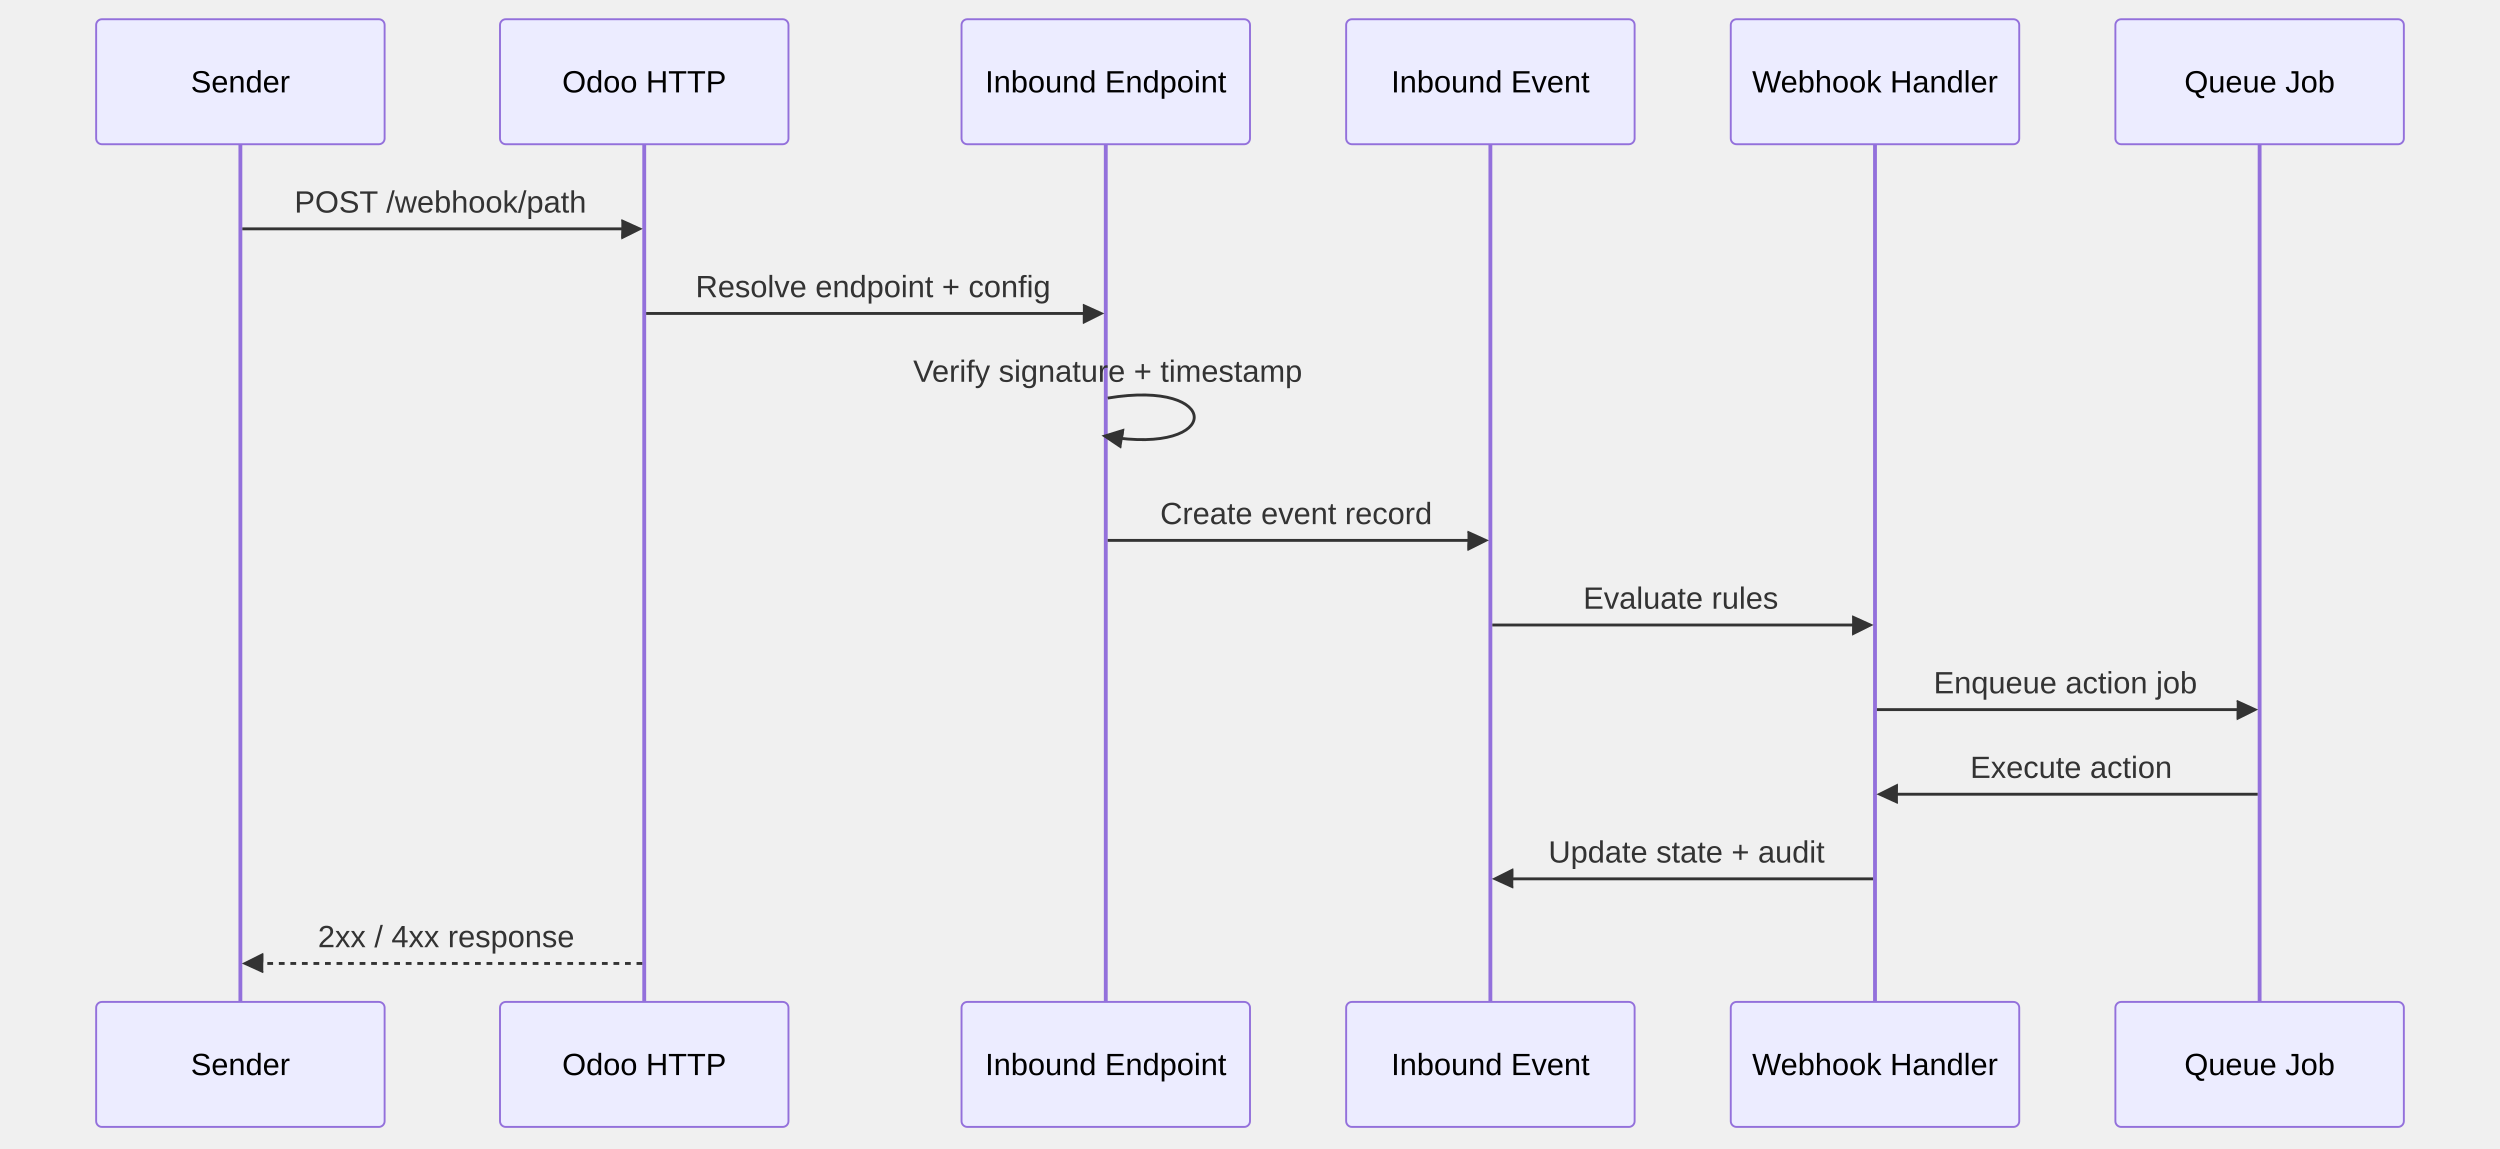
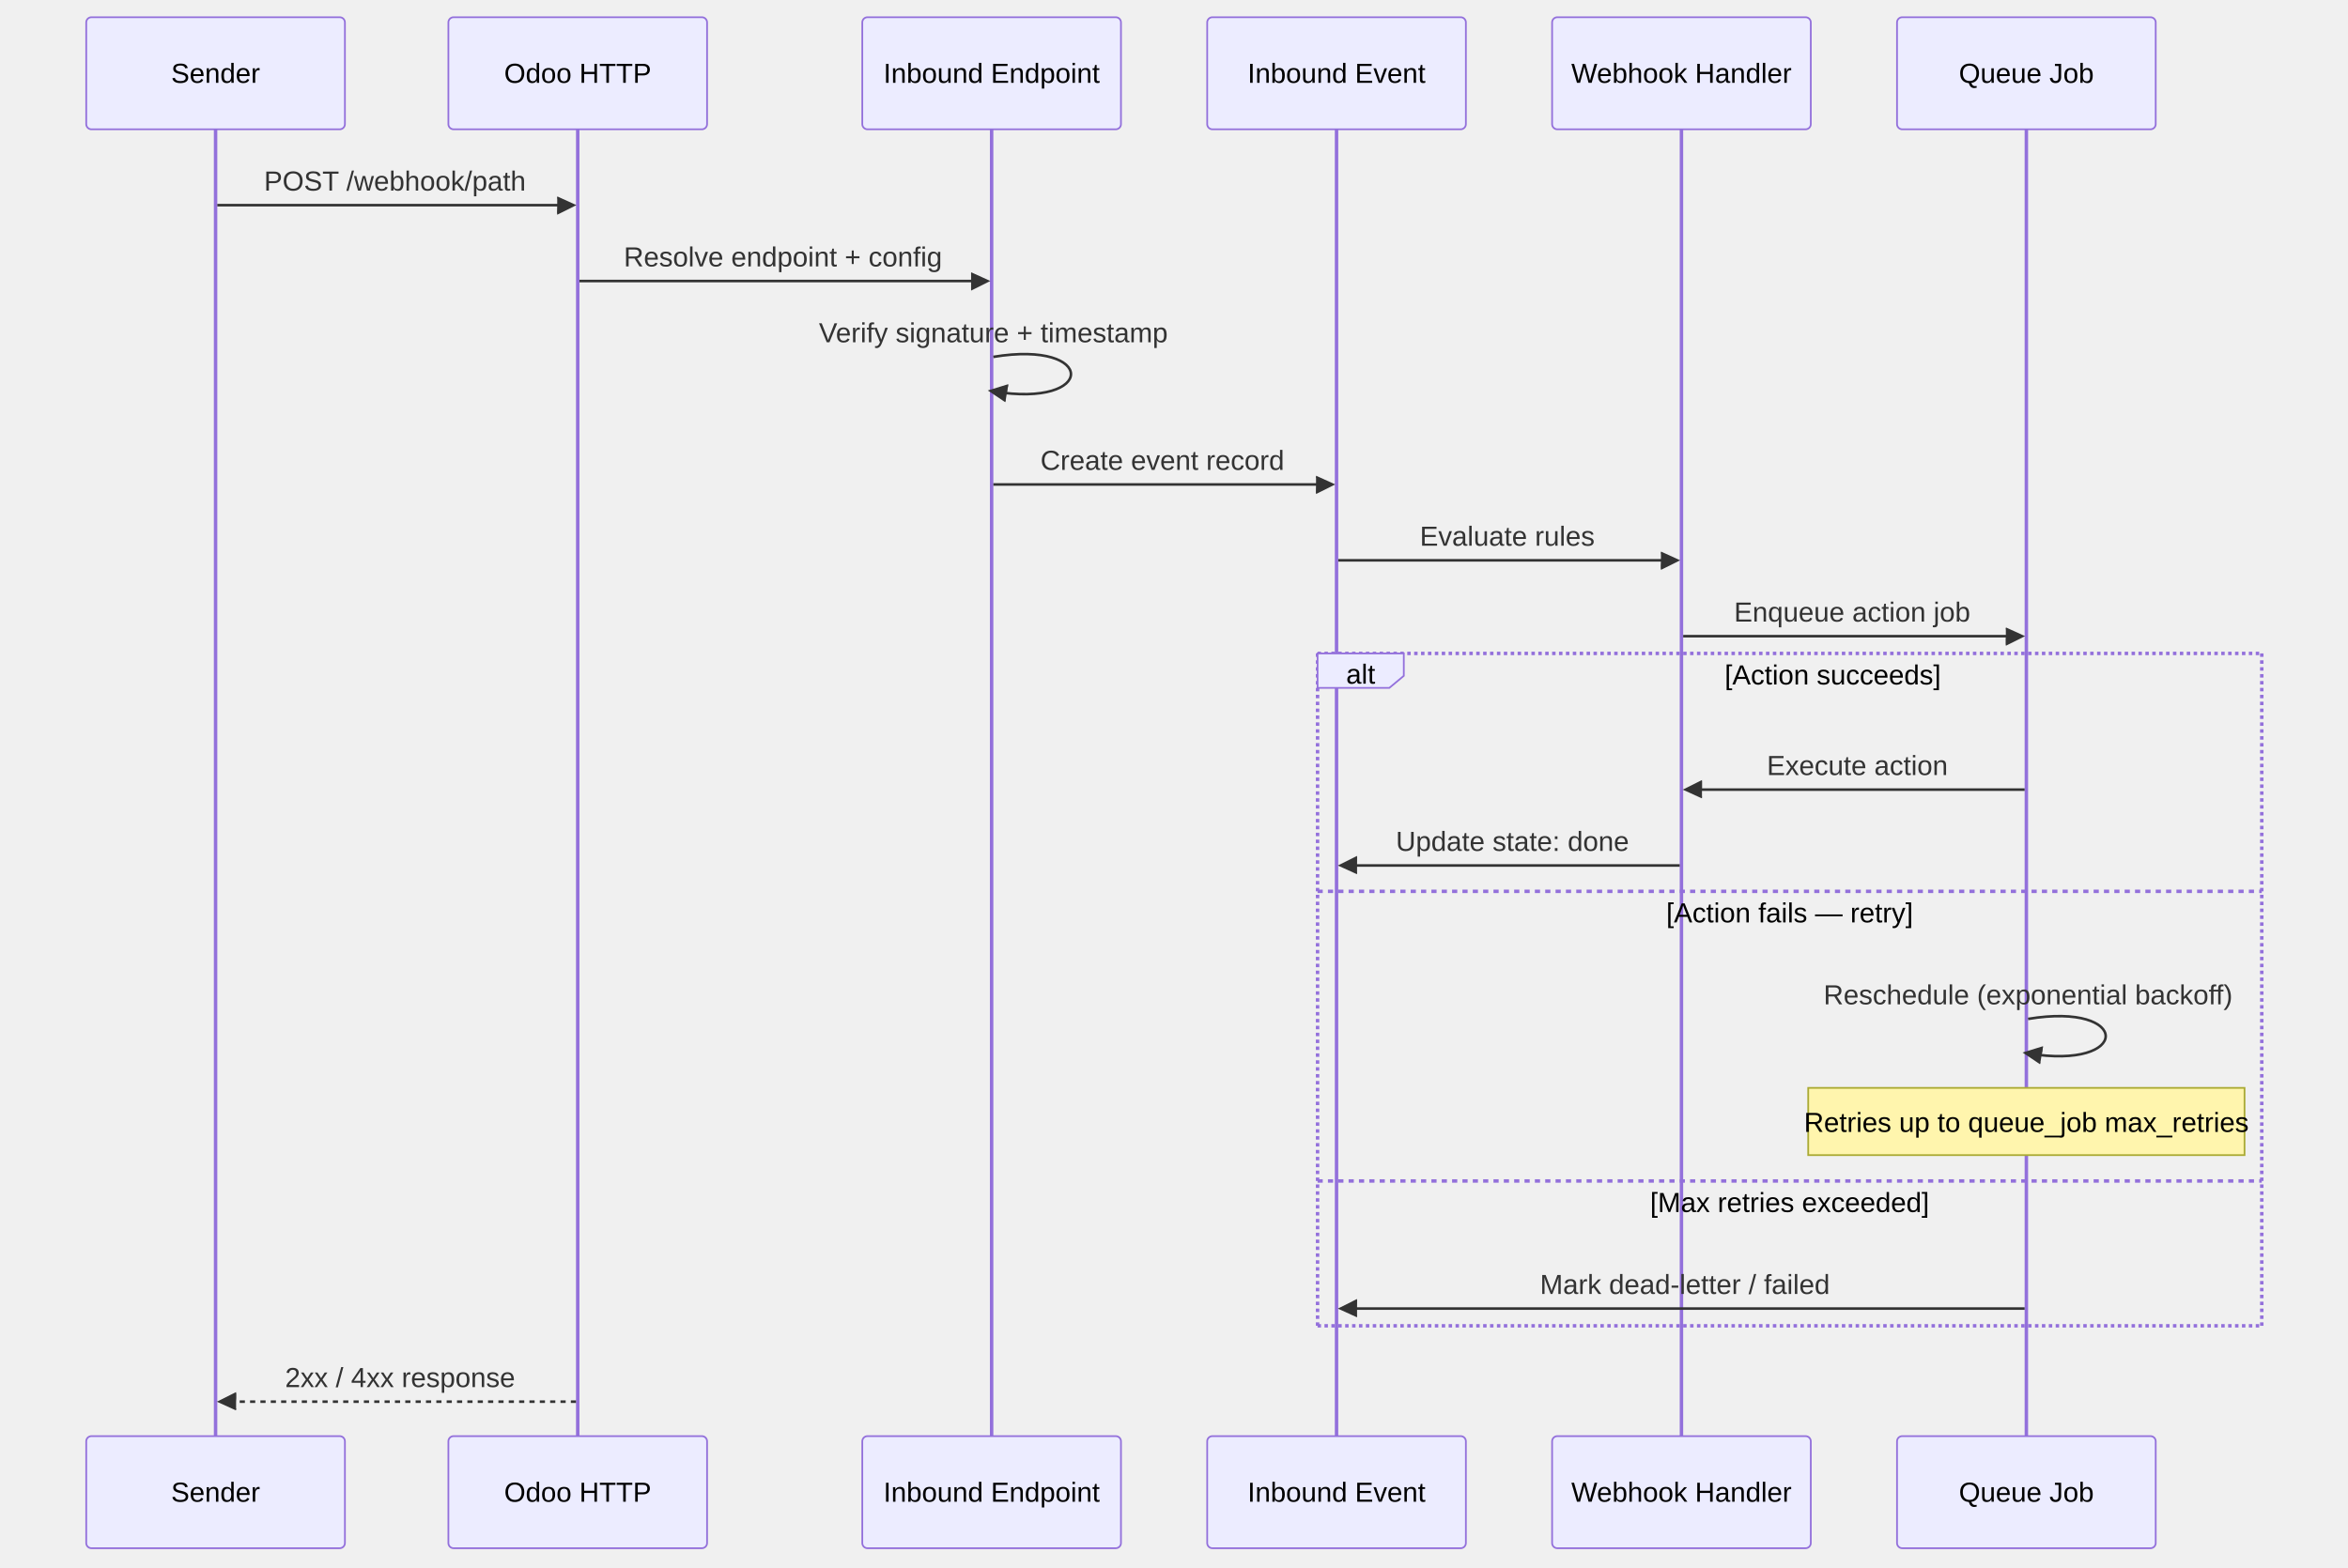
- <svg xmlns="http://www.w3.org/2000/svg" id="my-svg" width="100%" style="max-width: 1300px; background-color: white;" viewBox="-50 -10 1300 597" role="graphics-document document" aria-roledescription="sequence">
+ <svg xmlns="http://www.w3.org/2000/svg" id="my-svg" width="100%" style="max-width: 1361.5px; background-color: white;" viewBox="-50 -10 1361.5 909" role="graphics-document document" aria-roledescription="sequence">
  <g>
-     <rect x="1050" y="511" fill="#eaeaea" stroke="#666" width="150" height="65" name="Queue" rx="3" ry="3" class="actor actor-bottom" />
-     <text x="1125" y="543.5" dominant-baseline="central" alignment-baseline="central" class="actor actor-box" style="text-anchor: middle; font-size: 16px; font-weight: 400;">
+     <rect x="1050" y="823" fill="#eaeaea" stroke="#666" width="150" height="65" name="Queue" rx="3" ry="3" class="actor actor-bottom" />
+     <text x="1125" y="855.5" dominant-baseline="central" alignment-baseline="central" class="actor actor-box" style="text-anchor: middle; font-size: 16px; font-weight: 400;">
      <tspan x="1125" dy="0">Queue Job</tspan>
    </text>
  </g>
  <g>
-     <rect x="850" y="511" fill="#eaeaea" stroke="#666" width="150" height="65" name="Handler" rx="3" ry="3" class="actor actor-bottom" />
-     <text x="925" y="543.5" dominant-baseline="central" alignment-baseline="central" class="actor actor-box" style="text-anchor: middle; font-size: 16px; font-weight: 400;">
+     <rect x="850" y="823" fill="#eaeaea" stroke="#666" width="150" height="65" name="Handler" rx="3" ry="3" class="actor actor-bottom" />
+     <text x="925" y="855.5" dominant-baseline="central" alignment-baseline="central" class="actor actor-box" style="text-anchor: middle; font-size: 16px; font-weight: 400;">
      <tspan x="925" dy="0">Webhook Handler</tspan>
    </text>
  </g>
  <g>
-     <rect x="650" y="511" fill="#eaeaea" stroke="#666" width="150" height="65" name="Event" rx="3" ry="3" class="actor actor-bottom" />
-     <text x="725" y="543.5" dominant-baseline="central" alignment-baseline="central" class="actor actor-box" style="text-anchor: middle; font-size: 16px; font-weight: 400;">
+     <rect x="650" y="823" fill="#eaeaea" stroke="#666" width="150" height="65" name="Event" rx="3" ry="3" class="actor actor-bottom" />
+     <text x="725" y="855.5" dominant-baseline="central" alignment-baseline="central" class="actor actor-box" style="text-anchor: middle; font-size: 16px; font-weight: 400;">
      <tspan x="725" dy="0">Inbound Event</tspan>
    </text>
  </g>
  <g>
-     <rect x="450" y="511" fill="#eaeaea" stroke="#666" width="150" height="65" name="Endpoint" rx="3" ry="3" class="actor actor-bottom" />
-     <text x="525" y="543.5" dominant-baseline="central" alignment-baseline="central" class="actor actor-box" style="text-anchor: middle; font-size: 16px; font-weight: 400;">
+     <rect x="450" y="823" fill="#eaeaea" stroke="#666" width="150" height="65" name="Endpoint" rx="3" ry="3" class="actor actor-bottom" />
+     <text x="525" y="855.5" dominant-baseline="central" alignment-baseline="central" class="actor actor-box" style="text-anchor: middle; font-size: 16px; font-weight: 400;">
      <tspan x="525" dy="0">Inbound Endpoint</tspan>
    </text>
  </g>
  <g>
-     <rect x="210" y="511" fill="#eaeaea" stroke="#666" width="150" height="65" name="Odoo" rx="3" ry="3" class="actor actor-bottom" />
-     <text x="285" y="543.5" dominant-baseline="central" alignment-baseline="central" class="actor actor-box" style="text-anchor: middle; font-size: 16px; font-weight: 400;">
+     <rect x="210" y="823" fill="#eaeaea" stroke="#666" width="150" height="65" name="Odoo" rx="3" ry="3" class="actor actor-bottom" />
+     <text x="285" y="855.5" dominant-baseline="central" alignment-baseline="central" class="actor actor-box" style="text-anchor: middle; font-size: 16px; font-weight: 400;">
      <tspan x="285" dy="0">Odoo HTTP</tspan>
    </text>
  </g>
  <g>
-     <rect x="0" y="511" fill="#eaeaea" stroke="#666" width="150" height="65" name="Sender" rx="3" ry="3" class="actor actor-bottom" />
-     <text x="75" y="543.5" dominant-baseline="central" alignment-baseline="central" class="actor actor-box" style="text-anchor: middle; font-size: 16px; font-weight: 400;">
+     <rect x="0" y="823" fill="#eaeaea" stroke="#666" width="150" height="65" name="Sender" rx="3" ry="3" class="actor actor-bottom" />
+     <text x="75" y="855.5" dominant-baseline="central" alignment-baseline="central" class="actor actor-box" style="text-anchor: middle; font-size: 16px; font-weight: 400;">
      <tspan x="75" dy="0">Sender</tspan>
    </text>
  </g>
  <g>
-     <line id="actor5" x1="1125" y1="65" x2="1125" y2="511" class="actor-line 200" stroke-width="0.5px" stroke="#999" name="Queue" data-et="life-line" data-id="Queue" />
+     <line id="actor5" x1="1125" y1="65" x2="1125" y2="823" class="actor-line 200" stroke-width="0.5px" stroke="#999" name="Queue" data-et="life-line" data-id="Queue" />
    <g id="root-5" data-et="participant" data-type="participant" data-id="Queue">
      <rect x="1050" y="0" fill="#eaeaea" stroke="#666" width="150" height="65" name="Queue" rx="3" ry="3" class="actor actor-top" />
      <text x="1125" y="32.5" dominant-baseline="central" alignment-baseline="central" class="actor actor-box" style="text-anchor: middle; font-size: 16px; font-weight: 400;">
        <tspan x="1125" dy="0">Queue Job</tspan>
      </text>
    </g>
  </g>
  <g>
-     <line id="actor4" x1="925" y1="65" x2="925" y2="511" class="actor-line 200" stroke-width="0.5px" stroke="#999" name="Handler" data-et="life-line" data-id="Handler" />
+     <line id="actor4" x1="925" y1="65" x2="925" y2="823" class="actor-line 200" stroke-width="0.5px" stroke="#999" name="Handler" data-et="life-line" data-id="Handler" />
    <g id="root-4" data-et="participant" data-type="participant" data-id="Handler">
      <rect x="850" y="0" fill="#eaeaea" stroke="#666" width="150" height="65" name="Handler" rx="3" ry="3" class="actor actor-top" />
      <text x="925" y="32.5" dominant-baseline="central" alignment-baseline="central" class="actor actor-box" style="text-anchor: middle; font-size: 16px; font-weight: 400;">
        <tspan x="925" dy="0">Webhook Handler</tspan>
      </text>
    </g>
  </g>
  <g>
-     <line id="actor3" x1="725" y1="65" x2="725" y2="511" class="actor-line 200" stroke-width="0.5px" stroke="#999" name="Event" data-et="life-line" data-id="Event" />
+     <line id="actor3" x1="725" y1="65" x2="725" y2="823" class="actor-line 200" stroke-width="0.5px" stroke="#999" name="Event" data-et="life-line" data-id="Event" />
    <g id="root-3" data-et="participant" data-type="participant" data-id="Event">
      <rect x="650" y="0" fill="#eaeaea" stroke="#666" width="150" height="65" name="Event" rx="3" ry="3" class="actor actor-top" />
      <text x="725" y="32.5" dominant-baseline="central" alignment-baseline="central" class="actor actor-box" style="text-anchor: middle; font-size: 16px; font-weight: 400;">
        <tspan x="725" dy="0">Inbound Event</tspan>
      </text>
    </g>
  </g>
  <g>
-     <line id="actor2" x1="525" y1="65" x2="525" y2="511" class="actor-line 200" stroke-width="0.5px" stroke="#999" name="Endpoint" data-et="life-line" data-id="Endpoint" />
+     <line id="actor2" x1="525" y1="65" x2="525" y2="823" class="actor-line 200" stroke-width="0.5px" stroke="#999" name="Endpoint" data-et="life-line" data-id="Endpoint" />
    <g id="root-2" data-et="participant" data-type="participant" data-id="Endpoint">
      <rect x="450" y="0" fill="#eaeaea" stroke="#666" width="150" height="65" name="Endpoint" rx="3" ry="3" class="actor actor-top" />
      <text x="525" y="32.5" dominant-baseline="central" alignment-baseline="central" class="actor actor-box" style="text-anchor: middle; font-size: 16px; font-weight: 400;">
        <tspan x="525" dy="0">Inbound Endpoint</tspan>
      </text>
    </g>
  </g>
  <g>
-     <line id="actor1" x1="285" y1="65" x2="285" y2="511" class="actor-line 200" stroke-width="0.5px" stroke="#999" name="Odoo" data-et="life-line" data-id="Odoo" />
+     <line id="actor1" x1="285" y1="65" x2="285" y2="823" class="actor-line 200" stroke-width="0.5px" stroke="#999" name="Odoo" data-et="life-line" data-id="Odoo" />
    <g id="root-1" data-et="participant" data-type="participant" data-id="Odoo">
      <rect x="210" y="0" fill="#eaeaea" stroke="#666" width="150" height="65" name="Odoo" rx="3" ry="3" class="actor actor-top" />
      <text x="285" y="32.5" dominant-baseline="central" alignment-baseline="central" class="actor actor-box" style="text-anchor: middle; font-size: 16px; font-weight: 400;">
        <tspan x="285" dy="0">Odoo HTTP</tspan>
      </text>
    </g>
  </g>
  <g>
-     <line id="actor0" x1="75" y1="65" x2="75" y2="511" class="actor-line 200" stroke-width="0.5px" stroke="#999" name="Sender" data-et="life-line" data-id="Sender" />
+     <line id="actor0" x1="75" y1="65" x2="75" y2="823" class="actor-line 200" stroke-width="0.5px" stroke="#999" name="Sender" data-et="life-line" data-id="Sender" />
    <g id="root-0" data-et="participant" data-type="participant" data-id="Sender">
      <rect x="0" y="0" fill="#eaeaea" stroke="#666" width="150" height="65" name="Sender" rx="3" ry="3" class="actor actor-top" />
      <text x="75" y="32.5" dominant-baseline="central" alignment-baseline="central" class="actor actor-box" style="text-anchor: middle; font-size: 16px; font-weight: 400;">
        <tspan x="75" dy="0">Sender</tspan>
      </text>
    </g>
  </g>
  <style>#my-svg{font-family:"trebuchet ms",verdana,arial,sans-serif;font-size:16px;fill:#333;}@keyframes edge-animation-frame{from{stroke-dashoffset:0;}}@keyframes dash{to{stroke-dashoffset:0;}}#my-svg .edge-animation-slow{stroke-dasharray:9,5!important;stroke-dashoffset:900;animation:dash 50s linear infinite;stroke-linecap:round;}#my-svg .edge-animation-fast{stroke-dasharray:9,5!important;stroke-dashoffset:900;animation:dash 20s linear infinite;stroke-linecap:round;}#my-svg .error-icon{fill:#552222;}#my-svg .error-text{fill:#552222;stroke:#552222;}#my-svg .edge-thickness-normal{stroke-width:1px;}#my-svg .edge-thickness-thick{stroke-width:3.5px;}#my-svg .edge-pattern-solid{stroke-dasharray:0;}#my-svg .edge-thickness-invisible{stroke-width:0;fill:none;}#my-svg .edge-pattern-dashed{stroke-dasharray:3;}#my-svg .edge-pattern-dotted{stroke-dasharray:2;}#my-svg .marker{fill:#333333;stroke:#333333;}#my-svg .marker.cross{stroke:#333333;}#my-svg svg{font-family:"trebuchet ms",verdana,arial,sans-serif;font-size:16px;}#my-svg p{margin:0;}#my-svg .actor{stroke:#9370DB;fill:#ECECFF;stroke-width:1;}#my-svg rect.actor.outer-path[data-look="neo"]{filter:drop-shadow(1px 2px 2px rgba(185, 185, 185, 1));}#my-svg rect.note[data-look="neo"]{stroke:#aaaa33;fill:#fff5ad;filter:drop-shadow(1px 2px 2px rgba(185, 185, 185, 1));}#my-svg text.actor&gt;tspan{fill:black;stroke:none;}#my-svg .actor-line{stroke:#9370DB;}#my-svg .innerArc{stroke-width:1.5;stroke-dasharray:none;}#my-svg .messageLine0{stroke-width:1.5;stroke-dasharray:none;stroke:#333;}#my-svg .messageLine1{stroke-width:1.5;stroke-dasharray:2,2;stroke:#333;}#my-svg [id$="-arrowhead"] path{fill:#333;stroke:#333;}#my-svg .sequenceNumber{fill:white;}#my-svg [id$="-sequencenumber"]{fill:#333;}#my-svg [id$="-crosshead"] path{fill:#333;stroke:#333;}#my-svg .messageText{fill:#333;stroke:none;}#my-svg .labelBox{stroke:#9370DB;fill:#ECECFF;filter:none;}#my-svg .labelText,#my-svg .labelText&gt;tspan{fill:black;stroke:none;}#my-svg .loopText,#my-svg .loopText&gt;tspan{fill:black;stroke:none;}#my-svg .sectionTitle,#my-svg .sectionTitle&gt;tspan{fill:black;stroke:none;}#my-svg .loopLine{stroke-width:2px;stroke-dasharray:2,2;stroke:#9370DB;fill:#9370DB;}#my-svg .note{stroke:#aaaa33;fill:#fff5ad;}#my-svg .noteText,#my-svg .noteText&gt;tspan{fill:black;stroke:none;font-weight:normal;}#my-svg .activation0{fill:#f4f4f4;stroke:#666;}#my-svg .activation1{fill:#f4f4f4;stroke:#666;}#my-svg .activation2{fill:#f4f4f4;stroke:#666;}#my-svg .actorPopupMenu{position:absolute;}#my-svg .actorPopupMenuPanel{position:absolute;fill:#ECECFF;box-shadow:0px 8px 16px 0px rgba(0,0,0,0.2);filter:drop-shadow(3px 5px 2px rgb(0 0 0 / 0.4));}#my-svg .actor-man circle,#my-svg line{fill:#ECECFF;stroke-width:2px;}#my-svg g rect.rect{filter:drop-shadow(1px 2px 2px rgba(185, 185, 185, 1));stroke:#9370DB;}#my-svg .node .neo-node{stroke:#9370DB;}#my-svg [data-look="neo"].node rect,#my-svg [data-look="neo"].cluster rect,#my-svg [data-look="neo"].node polygon{stroke:#9370DB;filter:drop-shadow(1px 2px 2px rgba(185, 185, 185, 1));}#my-svg [data-look="neo"].node path{stroke:#9370DB;stroke-width:1px;}#my-svg [data-look="neo"].node .outer-path{filter:drop-shadow(1px 2px 2px rgba(185, 185, 185, 1));}#my-svg [data-look="neo"].node .neo-line path{stroke:#9370DB;filter:none;}#my-svg [data-look="neo"].node circle{stroke:#9370DB;filter:drop-shadow(1px 2px 2px rgba(185, 185, 185, 1));}#my-svg [data-look="neo"].node circle .state-start{fill:#000000;}#my-svg [data-look="neo"].icon-shape .icon{fill:#9370DB;filter:drop-shadow(1px 2px 2px rgba(185, 185, 185, 1));}#my-svg [data-look="neo"].icon-shape .icon-neo path{stroke:#9370DB;filter:drop-shadow(1px 2px 2px rgba(185, 185, 185, 1));}#my-svg :root{--mermaid-font-family:"trebuchet ms",verdana,arial,sans-serif;}</style>
  <g />
  <defs>
    <symbol id="my-svg-computer" width="24" height="24">
      <path transform="scale(.5)" d="M2 2v13h20v-13h-20zm18 11h-16v-9h16v9zm-10.228 6l.466-1h3.524l.467 1h-4.457zm14.228 3h-24l2-6h2.104l-1.33 4h18.45l-1.297-4h2.073l2 6zm-5-10h-14v-7h14v7z" />
    </symbol>
  </defs>
  <defs>
    <symbol id="my-svg-database" fill-rule="evenodd" clip-rule="evenodd">
      <path transform="scale(.5)" d="M12.258.001l.256.004.255.005.253.008.251.01.249.012.247.015.246.016.242.019.241.02.239.023.236.024.233.027.231.028.229.031.225.032.223.034.22.036.217.038.214.04.211.041.208.043.205.045.201.046.198.048.194.05.191.051.187.053.183.054.18.056.175.057.172.059.168.06.163.061.16.063.155.064.15.066.074.033.073.033.071.034.07.034.069.035.068.035.067.035.066.035.064.036.064.036.062.036.06.036.06.037.058.037.058.037.055.038.055.038.053.038.052.038.051.039.05.039.048.039.047.039.045.04.044.04.043.04.041.04.04.041.039.041.037.041.036.041.034.041.033.042.032.042.03.042.029.042.027.042.026.043.024.043.023.043.021.043.02.043.018.044.017.043.015.044.013.044.012.044.011.045.009.044.007.045.006.045.004.045.002.045.001.045v17l-.001.045-.002.045-.004.045-.006.045-.007.045-.009.044-.011.045-.012.044-.013.044-.015.044-.017.043-.018.044-.02.043-.021.043-.023.043-.024.043-.026.043-.027.042-.029.042-.03.042-.032.042-.033.042-.034.041-.036.041-.037.041-.039.041-.04.041-.041.04-.043.04-.044.04-.045.04-.047.039-.048.039-.05.039-.051.039-.052.038-.053.038-.055.038-.055.038-.058.037-.058.037-.06.037-.06.036-.062.036-.064.036-.064.036-.066.035-.067.035-.068.035-.069.035-.07.034-.071.034-.073.033-.074.033-.15.066-.155.064-.16.063-.163.061-.168.06-.172.059-.175.057-.18.056-.183.054-.187.053-.191.051-.194.05-.198.048-.201.046-.205.045-.208.043-.211.041-.214.04-.217.038-.22.036-.223.034-.225.032-.229.031-.231.028-.233.027-.236.024-.239.023-.241.02-.242.019-.246.016-.247.015-.249.012-.251.01-.253.008-.255.005-.256.004-.258.001-.258-.001-.256-.004-.255-.005-.253-.008-.251-.01-.249-.012-.247-.015-.245-.016-.243-.019-.241-.02-.238-.023-.236-.024-.234-.027-.231-.028-.228-.031-.226-.032-.223-.034-.22-.036-.217-.038-.214-.04-.211-.041-.208-.043-.204-.045-.201-.046-.198-.048-.195-.05-.19-.051-.187-.053-.184-.054-.179-.056-.176-.057-.172-.059-.167-.06-.164-.061-.159-.063-.155-.064-.151-.066-.074-.033-.072-.033-.072-.034-.07-.034-.069-.035-.068-.035-.067-.035-.066-.035-.064-.036-.063-.036-.062-.036-.061-.036-.06-.037-.058-.037-.057-.037-.056-.038-.055-.038-.053-.038-.052-.038-.051-.039-.049-.039-.049-.039-.046-.039-.046-.04-.044-.04-.043-.04-.041-.04-.04-.041-.039-.041-.037-.041-.036-.041-.034-.041-.033-.042-.032-.042-.03-.042-.029-.042-.027-.042-.026-.043-.024-.043-.023-.043-.021-.043-.02-.043-.018-.044-.017-.043-.015-.044-.013-.044-.012-.044-.011-.045-.009-.044-.007-.045-.006-.045-.004-.045-.002-.045-.001-.045v-17l.001-.045.002-.045.004-.045.006-.045.007-.045.009-.044.011-.045.012-.044.013-.044.015-.044.017-.043.018-.044.02-.043.021-.043.023-.043.024-.043.026-.043.027-.042.029-.042.03-.042.032-.042.033-.042.034-.041.036-.041.037-.041.039-.041.04-.041.041-.04.043-.04.044-.04.046-.04.046-.039.049-.039.049-.039.051-.039.052-.038.053-.038.055-.038.056-.038.057-.037.058-.037.06-.037.061-.036.062-.036.063-.036.064-.036.066-.035.067-.035.068-.035.069-.035.07-.034.072-.034.072-.033.074-.033.151-.066.155-.064.159-.063.164-.061.167-.06.172-.059.176-.057.179-.056.184-.054.187-.053.19-.051.195-.05.198-.048.201-.046.204-.045.208-.043.211-.041.214-.04.217-.038.22-.036.223-.034.226-.032.228-.031.231-.028.234-.027.236-.024.238-.023.241-.02.243-.019.245-.016.247-.015.249-.012.251-.01.253-.008.255-.005.256-.004.258-.001.258.001zm-9.258 20.499v.01l.001.021.003.021.004.022.005.021.006.022.007.022.009.023.01.022.011.023.012.023.013.023.015.023.016.024.017.023.018.024.019.024.021.024.022.025.023.024.024.025.052.049.056.05.061.051.066.051.07.051.075.051.079.052.084.052.088.052.092.052.097.052.102.051.105.052.11.052.114.051.119.051.123.051.127.05.131.05.135.05.139.048.144.049.147.047.152.047.155.047.16.045.163.045.167.043.171.043.176.041.178.041.183.039.187.039.19.037.194.035.197.035.202.033.204.031.209.03.212.029.216.027.219.025.222.024.226.021.23.02.233.018.236.016.24.015.243.012.246.01.249.008.253.005.256.004.259.001.26-.001.257-.004.254-.005.25-.008.247-.011.244-.012.241-.014.237-.016.233-.018.231-.021.226-.021.224-.024.22-.026.216-.027.212-.028.21-.031.205-.031.202-.034.198-.034.194-.036.191-.037.187-.039.183-.04.179-.04.175-.042.172-.043.168-.044.163-.045.16-.046.155-.046.152-.047.148-.048.143-.049.139-.049.136-.05.131-.05.126-.05.123-.051.118-.052.114-.051.11-.052.106-.052.101-.052.096-.052.092-.052.088-.053.083-.051.079-.052.074-.052.07-.051.065-.051.06-.051.056-.05.051-.05.023-.024.023-.025.021-.024.02-.024.019-.024.018-.024.017-.024.015-.023.014-.024.013-.023.012-.023.01-.023.01-.022.008-.022.006-.022.006-.022.004-.022.004-.021.001-.021.001-.021v-4.127l-.077.055-.08.053-.083.054-.085.053-.087.052-.09.052-.093.051-.095.05-.097.05-.1.049-.102.049-.105.048-.106.047-.109.047-.111.046-.114.045-.115.045-.118.044-.12.043-.122.042-.124.042-.126.041-.128.04-.13.04-.132.038-.134.038-.135.037-.138.037-.139.035-.142.035-.143.034-.144.033-.147.032-.148.031-.15.03-.151.03-.153.029-.154.027-.156.027-.158.026-.159.025-.161.024-.162.023-.163.022-.165.021-.166.02-.167.019-.169.018-.169.017-.171.016-.173.015-.173.014-.175.013-.175.012-.177.011-.178.01-.179.008-.179.008-.181.006-.182.005-.182.004-.184.003-.184.002h-.37l-.184-.002-.184-.003-.182-.004-.182-.005-.181-.006-.179-.008-.179-.008-.178-.01-.176-.011-.176-.012-.175-.013-.173-.014-.172-.015-.171-.016-.17-.017-.169-.018-.167-.019-.166-.02-.165-.021-.163-.022-.162-.023-.161-.024-.159-.025-.157-.026-.156-.027-.155-.027-.153-.029-.151-.03-.15-.03-.148-.031-.146-.032-.145-.033-.143-.034-.141-.035-.14-.035-.137-.037-.136-.037-.134-.038-.132-.038-.13-.04-.128-.04-.126-.041-.124-.042-.122-.042-.12-.044-.117-.043-.116-.045-.113-.045-.112-.046-.109-.047-.106-.047-.105-.048-.102-.049-.1-.049-.097-.05-.095-.05-.093-.052-.09-.051-.087-.052-.085-.053-.083-.054-.08-.054-.077-.054v4.127zm0-5.654v.011l.001.021.003.021.004.021.005.022.006.022.007.022.009.022.01.022.011.023.012.023.013.023.015.024.016.023.017.024.018.024.019.024.021.024.022.024.023.025.024.024.052.05.056.05.061.05.066.051.07.051.075.052.079.051.084.052.088.052.092.052.097.052.102.052.105.052.11.051.114.051.119.052.123.05.127.051.131.05.135.049.139.049.144.048.147.048.152.047.155.046.16.045.163.045.167.044.171.042.176.042.178.04.183.04.187.038.19.037.194.036.197.034.202.033.204.032.209.03.212.028.216.027.219.025.222.024.226.022.23.02.233.018.236.016.24.014.243.012.246.01.249.008.253.006.256.003.259.001.26-.001.257-.003.254-.006.25-.008.247-.01.244-.012.241-.015.237-.016.233-.018.231-.02.226-.022.224-.024.22-.025.216-.027.212-.029.21-.03.205-.032.202-.033.198-.035.194-.036.191-.037.187-.039.183-.039.179-.041.175-.042.172-.043.168-.044.163-.045.16-.045.155-.047.152-.047.148-.048.143-.048.139-.05.136-.049.131-.05.126-.051.123-.051.118-.051.114-.052.11-.052.106-.052.101-.052.096-.052.092-.052.088-.052.083-.052.079-.052.074-.051.07-.052.065-.051.06-.05.056-.051.051-.049.023-.025.023-.024.021-.025.02-.024.019-.024.018-.024.017-.024.015-.023.014-.023.013-.024.012-.022.01-.023.01-.023.008-.022.006-.022.006-.022.004-.021.004-.022.001-.021.001-.021v-4.139l-.077.054-.08.054-.083.054-.085.052-.087.053-.09.051-.093.051-.095.051-.097.05-.1.049-.102.049-.105.048-.106.047-.109.047-.111.046-.114.045-.115.044-.118.044-.12.044-.122.042-.124.042-.126.041-.128.04-.13.039-.132.039-.134.038-.135.037-.138.036-.139.036-.142.035-.143.033-.144.033-.147.033-.148.031-.15.03-.151.03-.153.028-.154.028-.156.027-.158.026-.159.025-.161.024-.162.023-.163.022-.165.021-.166.02-.167.019-.169.018-.169.017-.171.016-.173.015-.173.014-.175.013-.175.012-.177.011-.178.009-.179.009-.179.007-.181.007-.182.005-.182.004-.184.003-.184.002h-.37l-.184-.002-.184-.003-.182-.004-.182-.005-.181-.007-.179-.007-.179-.009-.178-.009-.176-.011-.176-.012-.175-.013-.173-.014-.172-.015-.171-.016-.17-.017-.169-.018-.167-.019-.166-.02-.165-.021-.163-.022-.162-.023-.161-.024-.159-.025-.157-.026-.156-.027-.155-.028-.153-.028-.151-.03-.15-.03-.148-.031-.146-.033-.145-.033-.143-.033-.141-.035-.14-.036-.137-.036-.136-.037-.134-.038-.132-.039-.13-.039-.128-.04-.126-.041-.124-.042-.122-.043-.12-.043-.117-.044-.116-.044-.113-.046-.112-.046-.109-.046-.106-.047-.105-.048-.102-.049-.1-.049-.097-.05-.095-.051-.093-.051-.09-.051-.087-.053-.085-.052-.083-.054-.08-.054-.077-.054v4.139zm0-5.666v.011l.001.02.003.022.004.021.005.022.006.021.007.022.009.023.01.022.011.023.012.023.013.023.015.023.016.024.017.024.018.023.019.024.021.025.022.024.023.024.024.025.052.05.056.05.061.05.066.051.07.051.075.052.079.051.084.052.088.052.092.052.097.052.102.052.105.051.11.052.114.051.119.051.123.051.127.05.131.05.135.05.139.049.144.048.147.048.152.047.155.046.16.045.163.045.167.043.171.043.176.042.178.04.183.04.187.038.19.037.194.036.197.034.202.033.204.032.209.03.212.028.216.027.219.025.222.024.226.021.23.02.233.018.236.017.24.014.243.012.246.01.249.008.253.006.256.003.259.001.26-.001.257-.003.254-.006.25-.008.247-.01.244-.013.241-.014.237-.016.233-.018.231-.02.226-.022.224-.024.22-.025.216-.027.212-.029.21-.03.205-.032.202-.033.198-.035.194-.036.191-.037.187-.039.183-.039.179-.041.175-.042.172-.043.168-.044.163-.045.16-.045.155-.047.152-.047.148-.048.143-.049.139-.049.136-.049.131-.051.126-.05.123-.051.118-.052.114-.051.11-.052.106-.052.101-.052.096-.052.092-.052.088-.052.083-.052.079-.052.074-.052.07-.051.065-.051.06-.051.056-.05.051-.049.023-.025.023-.025.021-.024.02-.024.019-.024.018-.024.017-.024.015-.023.014-.024.013-.023.012-.023.01-.022.01-.023.008-.022.006-.022.006-.022.004-.022.004-.021.001-.021.001-.021v-4.153l-.077.054-.08.054-.083.053-.085.053-.087.053-.09.051-.093.051-.095.051-.097.05-.1.049-.102.048-.105.048-.106.048-.109.046-.111.046-.114.046-.115.044-.118.044-.12.043-.122.043-.124.042-.126.041-.128.04-.13.039-.132.039-.134.038-.135.037-.138.036-.139.036-.142.034-.143.034-.144.033-.147.032-.148.032-.15.03-.151.03-.153.028-.154.028-.156.027-.158.026-.159.024-.161.024-.162.023-.163.023-.165.021-.166.02-.167.019-.169.018-.169.017-.171.016-.173.015-.173.014-.175.013-.175.012-.177.01-.178.01-.179.009-.179.007-.181.006-.182.006-.182.004-.184.003-.184.001-.185.001-.185-.001-.184-.001-.184-.003-.182-.004-.182-.006-.181-.006-.179-.007-.179-.009-.178-.01-.176-.01-.176-.012-.175-.013-.173-.014-.172-.015-.171-.016-.17-.017-.169-.018-.167-.019-.166-.02-.165-.021-.163-.023-.162-.023-.161-.024-.159-.024-.157-.026-.156-.027-.155-.028-.153-.028-.151-.03-.15-.03-.148-.032-.146-.032-.145-.033-.143-.034-.141-.034-.14-.036-.137-.036-.136-.037-.134-.038-.132-.039-.13-.039-.128-.041-.126-.041-.124-.041-.122-.043-.12-.043-.117-.044-.116-.044-.113-.046-.112-.046-.109-.046-.106-.048-.105-.048-.102-.048-.1-.05-.097-.049-.095-.051-.093-.051-.09-.052-.087-.052-.085-.053-.083-.053-.08-.054-.077-.054v4.153zm8.74-8.179l-.257.004-.254.005-.25.008-.247.011-.244.012-.241.014-.237.016-.233.018-.231.021-.226.022-.224.023-.22.026-.216.027-.212.028-.21.031-.205.032-.202.033-.198.034-.194.036-.191.038-.187.038-.183.04-.179.041-.175.042-.172.043-.168.043-.163.045-.16.046-.155.046-.152.048-.148.048-.143.048-.139.049-.136.05-.131.05-.126.051-.123.051-.118.051-.114.052-.11.052-.106.052-.101.052-.096.052-.092.052-.088.052-.083.052-.079.052-.074.051-.07.052-.065.051-.06.05-.056.05-.051.05-.023.025-.023.024-.021.024-.02.025-.019.024-.018.024-.017.023-.015.024-.014.023-.013.023-.012.023-.01.023-.01.022-.008.022-.006.023-.006.021-.004.022-.004.021-.001.021-.001.021.001.021.001.021.004.021.004.022.006.021.006.023.008.022.01.022.01.023.012.023.013.023.014.023.015.024.017.023.018.024.019.024.02.025.021.024.023.024.023.025.051.05.056.05.06.05.065.051.07.052.074.051.079.052.083.052.088.052.092.052.096.052.101.052.106.052.11.052.114.052.118.051.123.051.126.051.131.05.136.05.139.049.143.048.148.048.152.048.155.046.16.046.163.045.168.043.172.043.175.042.179.041.183.04.187.038.191.038.194.036.198.034.202.033.205.032.21.031.212.028.216.027.22.026.224.023.226.022.231.021.233.018.237.016.241.014.244.012.247.011.25.008.254.005.257.004.26.001.26-.001.257-.004.254-.005.25-.008.247-.011.244-.012.241-.014.237-.016.233-.018.231-.021.226-.022.224-.023.22-.026.216-.027.212-.028.21-.031.205-.032.202-.033.198-.034.194-.036.191-.038.187-.038.183-.04.179-.041.175-.042.172-.043.168-.043.163-.045.16-.046.155-.046.152-.048.148-.048.143-.048.139-.049.136-.05.131-.05.126-.051.123-.051.118-.051.114-.052.11-.052.106-.052.101-.052.096-.052.092-.052.088-.052.083-.052.079-.052.074-.051.07-.052.065-.051.06-.05.056-.05.051-.05.023-.025.023-.024.021-.024.02-.025.019-.024.018-.024.017-.023.015-.024.014-.023.013-.023.012-.023.01-.023.01-.022.008-.022.006-.023.006-.021.004-.022.004-.021.001-.021.001-.021-.001-.021-.001-.021-.004-.021-.004-.022-.006-.021-.006-.023-.008-.022-.01-.022-.01-.023-.012-.023-.013-.023-.014-.023-.015-.024-.017-.023-.018-.024-.019-.024-.02-.025-.021-.024-.023-.024-.023-.025-.051-.05-.056-.05-.06-.05-.065-.051-.07-.052-.074-.051-.079-.052-.083-.052-.088-.052-.092-.052-.096-.052-.101-.052-.106-.052-.11-.052-.114-.052-.118-.051-.123-.051-.126-.051-.131-.05-.136-.05-.139-.049-.143-.048-.148-.048-.152-.048-.155-.046-.16-.046-.163-.045-.168-.043-.172-.043-.175-.042-.179-.041-.183-.04-.187-.038-.191-.038-.194-.036-.198-.034-.202-.033-.205-.032-.21-.031-.212-.028-.216-.027-.22-.026-.224-.023-.226-.022-.231-.021-.233-.018-.237-.016-.241-.014-.244-.012-.247-.011-.25-.008-.254-.005-.257-.004-.26-.001-.26.001z" />
    </symbol>
  </defs>
  <defs>
    <symbol id="my-svg-clock" width="24" height="24">
      <path transform="scale(.5)" d="M12 2c5.514 0 10 4.486 10 10s-4.486 10-10 10-10-4.486-10-10 4.486-10 10-10zm0-2c-6.627 0-12 5.373-12 12s5.373 12 12 12 12-5.373 12-12-5.373-12-12-12zm5.848 12.459c.202.038.202.333.001.372-1.907.361-6.045 1.111-6.547 1.111-.719 0-1.301-.582-1.301-1.301 0-.512.77-5.447 1.125-7.445.034-.192.312-.181.343.014l.985 6.238 5.394 1.011z" />
    </symbol>
  </defs>
  <defs>
    <marker id="my-svg-arrowhead" refX="7.9" refY="5" markerUnits="userSpaceOnUse" markerWidth="12" markerHeight="12" orient="auto-start-reverse">
      <path d="M -1 0 L 10 5 L 0 10 z" />
    </marker>
  </defs>
  <defs>
    <marker id="my-svg-crosshead" markerWidth="15" markerHeight="8" orient="auto" refX="4" refY="4.5">
      <path fill="none" stroke="#000000" stroke-width="1pt" d="M 1,2 L 6,7 M 6,2 L 1,7" style="stroke-dasharray: 0, 0;" />
    </marker>
  </defs>
  <defs>
    <marker id="my-svg-filled-head" refX="15.5" refY="7" markerWidth="20" markerHeight="28" orient="auto">
      <path d="M 18,7 L9,13 L14,7 L9,1 Z" />
    </marker>
  </defs>
  <defs>
    <marker id="my-svg-sequencenumber" refX="15" refY="15" markerWidth="60" markerHeight="40" orient="auto">
      <circle cx="15" cy="15" r="6" />
    </marker>
  </defs>
  <defs>
    <marker id="my-svg-solidTopArrowHead" refX="7.9" refY="7.25" markerUnits="userSpaceOnUse" markerWidth="12" markerHeight="12" orient="auto-start-reverse">
      <path d="M 0 0 L 10 8 L 0 8 z" />
    </marker>
  </defs>
  <defs>
    <marker id="my-svg-solidBottomArrowHead" refX="7.9" refY="0.75" markerUnits="userSpaceOnUse" markerWidth="12" markerHeight="12" orient="auto-start-reverse">
      <path d="M 0 0 L 10 0 L 0 8 z" />
    </marker>
  </defs>
  <defs>
    <marker id="my-svg-stickTopArrowHead" refX="7.5" refY="7" markerUnits="userSpaceOnUse" markerWidth="12" markerHeight="12" orient="auto-start-reverse">
      <path d="M 0 0 L 7 7" stroke="black" stroke-width="1.5" fill="none" />
    </marker>
  </defs>
  <defs>
    <marker id="my-svg-stickBottomArrowHead" refX="7.5" refY="0" markerUnits="userSpaceOnUse" markerWidth="12" markerHeight="12" orient="auto-start-reverse">
      <path d="M 0 7 L 7 0" stroke="black" stroke-width="1.5" fill="none" />
    </marker>
  </defs>
+   <g data-et="note" data-id="i11">
+     <rect x="998.5" y="621" fill="#EDF2AE" stroke="#666" width="253" height="39" class="note" />
+     <text x="1125" y="626" text-anchor="middle" dominant-baseline="middle" alignment-baseline="middle" class="noteText" dy="1em" style="font-size: 16px; font-weight: 400;">
+       <tspan x="1125">Retries up to queue_job max_retries</tspan>
+     </text>
+   </g>
+   <g data-et="control-structure" data-id="i14">
+     <line x1="714" y1="369" x2="1261.5" y2="369" class="loopLine" />
+     <line x1="1261.5" y1="369" x2="1261.5" y2="759" class="loopLine" />
+     <line x1="714" y1="759" x2="1261.5" y2="759" class="loopLine" />
+     <line x1="714" y1="369" x2="714" y2="759" class="loopLine" />
+     <line x1="714" y1="507" x2="1261.5" y2="507" class="loopLine" style="stroke-dasharray: 3, 3;" />
+     <line x1="714" y1="675" x2="1261.5" y2="675" class="loopLine" style="stroke-dasharray: 3, 3;" />
+     <polygon points="714,369 764,369 764,382 755.6,389 714,389" class="labelBox" />
+     <text x="739" y="382" text-anchor="middle" dominant-baseline="middle" alignment-baseline="middle" class="labelText" style="font-size: 16px; font-weight: 400;">alt</text>
+     <text x="1012.75" y="387" text-anchor="middle" class="loopText" style="font-size: 16px; font-weight: 400;">
+       <tspan x="1012.75">[Action succeeds]</tspan>
+     </text>
+     <text x="987.75" y="525" text-anchor="middle" class="sectionTitle" style="font-size: 16px; font-weight: 400;">[Action fails — retry]</text>
+     <text x="987.75" y="693" text-anchor="middle" class="sectionTitle" style="font-size: 16px; font-weight: 400;">[Max retries exceeded]</text>
+   </g>
  <text x="179" y="80" text-anchor="middle" dominant-baseline="middle" alignment-baseline="middle" class="messageText" dy="1em" style="font-size: 16px; font-weight: 400;">POST /webhook/path</text>
  <line x1="76" y1="109" x2="281" y2="109" class="messageLine0" data-et="message" data-id="i0" data-from="Sender" data-to="Odoo" stroke-width="2" stroke="none" marker-end="url(#my-svg-arrowhead)" style="fill: none;" />
  <text x="404" y="124" text-anchor="middle" dominant-baseline="middle" alignment-baseline="middle" class="messageText" dy="1em" style="font-size: 16px; font-weight: 400;">Resolve endpoint + config</text>
  <line x1="286" y1="153" x2="521" y2="153" class="messageLine0" data-et="message" data-id="i1" data-from="Odoo" data-to="Endpoint" stroke-width="2" stroke="none" marker-end="url(#my-svg-arrowhead)" style="fill: none;" />
  <text x="526" y="168" text-anchor="middle" dominant-baseline="middle" alignment-baseline="middle" class="messageText" dy="1em" style="font-size: 16px; font-weight: 400;">Verify signature + timestamp</text>
  <path d="M 526,197 C 586,187 586,227 526,217" class="messageLine0" data-et="message" data-id="i2" data-from="Endpoint" data-to="Endpoint" stroke-width="2" stroke="none" marker-end="url(#my-svg-arrowhead)" style="fill: none;" />
  <text x="624" y="242" text-anchor="middle" dominant-baseline="middle" alignment-baseline="middle" class="messageText" dy="1em" style="font-size: 16px; font-weight: 400;">Create event record</text>
  <line x1="526" y1="271" x2="721" y2="271" class="messageLine0" data-et="message" data-id="i3" data-from="Endpoint" data-to="Event" stroke-width="2" stroke="none" marker-end="url(#my-svg-arrowhead)" style="fill: none;" />
  <text x="824" y="286" text-anchor="middle" dominant-baseline="middle" alignment-baseline="middle" class="messageText" dy="1em" style="font-size: 16px; font-weight: 400;">Evaluate rules</text>
  <line x1="726" y1="315" x2="921" y2="315" class="messageLine0" data-et="message" data-id="i4" data-from="Event" data-to="Handler" stroke-width="2" stroke="none" marker-end="url(#my-svg-arrowhead)" style="fill: none;" />
  <text x="1024" y="330" text-anchor="middle" dominant-baseline="middle" alignment-baseline="middle" class="messageText" dy="1em" style="font-size: 16px; font-weight: 400;">Enqueue action job</text>
  <line x1="926" y1="359" x2="1121" y2="359" class="messageLine0" data-et="message" data-id="i5" data-from="Handler" data-to="Queue" stroke-width="2" stroke="none" marker-end="url(#my-svg-arrowhead)" style="fill: none;" />
-   <text x="1027" y="374" text-anchor="middle" dominant-baseline="middle" alignment-baseline="middle" class="messageText" dy="1em" style="font-size: 16px; font-weight: 400;">Execute action</text>
-   <line x1="1124" y1="403" x2="929" y2="403" class="messageLine0" data-et="message" data-id="i6" data-from="Queue" data-to="Handler" stroke-width="2" stroke="none" marker-end="url(#my-svg-arrowhead)" style="fill: none;" />
-   <text x="827" y="418" text-anchor="middle" dominant-baseline="middle" alignment-baseline="middle" class="messageText" dy="1em" style="font-size: 16px; font-weight: 400;">Update state + audit</text>
-   <line x1="924" y1="447" x2="729" y2="447" class="messageLine0" data-et="message" data-id="i7" data-from="Handler" data-to="Event" stroke-width="2" stroke="none" marker-end="url(#my-svg-arrowhead)" style="fill: none;" />
-   <text x="182" y="462" text-anchor="middle" dominant-baseline="middle" alignment-baseline="middle" class="messageText" dy="1em" style="font-size: 16px; font-weight: 400;">2xx / 4xx response</text>
-   <line x1="284" y1="491" x2="79" y2="491" class="messageLine1" data-et="message" data-id="i8" data-from="Odoo" data-to="Sender" stroke-width="2" stroke="none" marker-end="url(#my-svg-arrowhead)" style="stroke-dasharray: 3, 3; fill: none;" />
+   <text x="1027" y="419" text-anchor="middle" dominant-baseline="middle" alignment-baseline="middle" class="messageText" dy="1em" style="font-size: 16px; font-weight: 400;">Execute action</text>
+   <line x1="1124" y1="448" x2="929" y2="448" class="messageLine0" data-et="message" data-id="i7" data-from="Queue" data-to="Handler" stroke-width="2" stroke="none" marker-end="url(#my-svg-arrowhead)" style="fill: none;" />
+   <text x="827" y="463" text-anchor="middle" dominant-baseline="middle" alignment-baseline="middle" class="messageText" dy="1em" style="font-size: 16px; font-weight: 400;">Update state: done</text>
+   <line x1="924" y1="492" x2="729" y2="492" class="messageLine0" data-et="message" data-id="i8" data-from="Handler" data-to="Event" stroke-width="2" stroke="none" marker-end="url(#my-svg-arrowhead)" style="fill: none;" />
+   <text x="1126" y="552" text-anchor="middle" dominant-baseline="middle" alignment-baseline="middle" class="messageText" dy="1em" style="font-size: 16px; font-weight: 400;">Reschedule (exponential backoff)</text>
+   <path d="M 1126,581 C 1186,571 1186,611 1126,601" class="messageLine0" data-et="message" data-id="i10" data-from="Queue" data-to="Queue" stroke-width="2" stroke="none" marker-end="url(#my-svg-arrowhead)" style="fill: none;" />
+   <text x="927" y="720" text-anchor="middle" dominant-baseline="middle" alignment-baseline="middle" class="messageText" dy="1em" style="font-size: 16px; font-weight: 400;">Mark dead-letter / failed</text>
+   <line x1="1124" y1="749" x2="729" y2="749" class="messageLine0" data-et="message" data-id="i13" data-from="Queue" data-to="Event" stroke-width="2" stroke="none" marker-end="url(#my-svg-arrowhead)" style="fill: none;" />
+   <text x="182" y="774" text-anchor="middle" dominant-baseline="middle" alignment-baseline="middle" class="messageText" dy="1em" style="font-size: 16px; font-weight: 400;">2xx / 4xx response</text>
+   <line x1="284" y1="803" x2="79" y2="803" class="messageLine1" data-et="message" data-id="i15" data-from="Odoo" data-to="Sender" stroke-width="2" stroke="none" marker-end="url(#my-svg-arrowhead)" style="stroke-dasharray: 3, 3; fill: none;" />
</svg>
